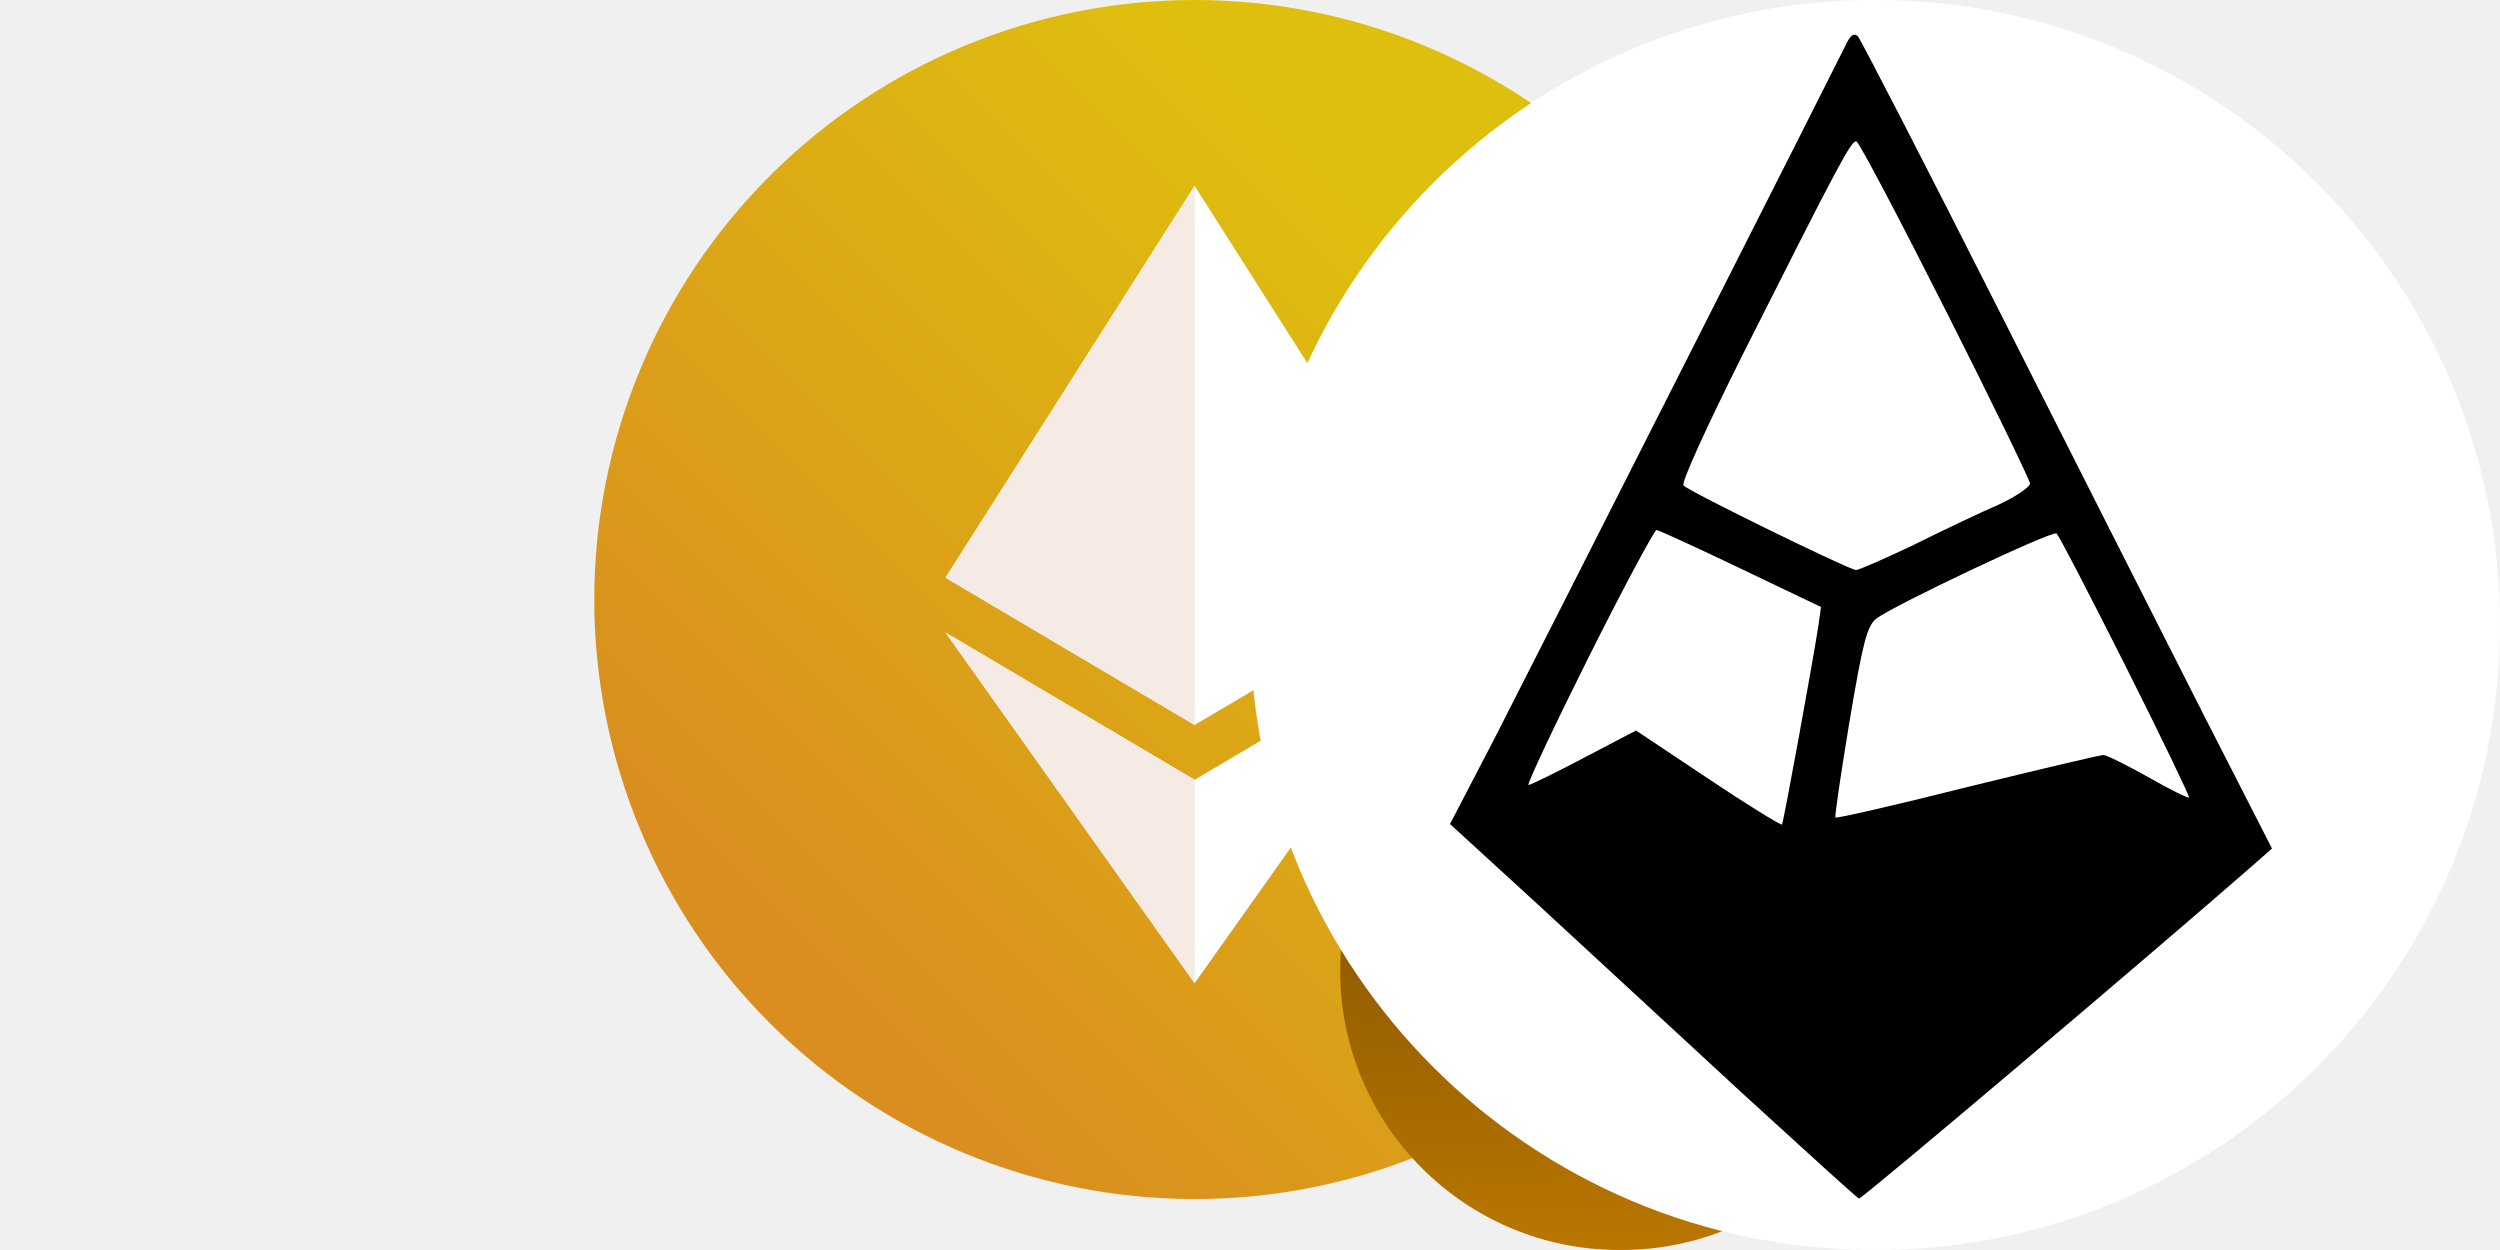
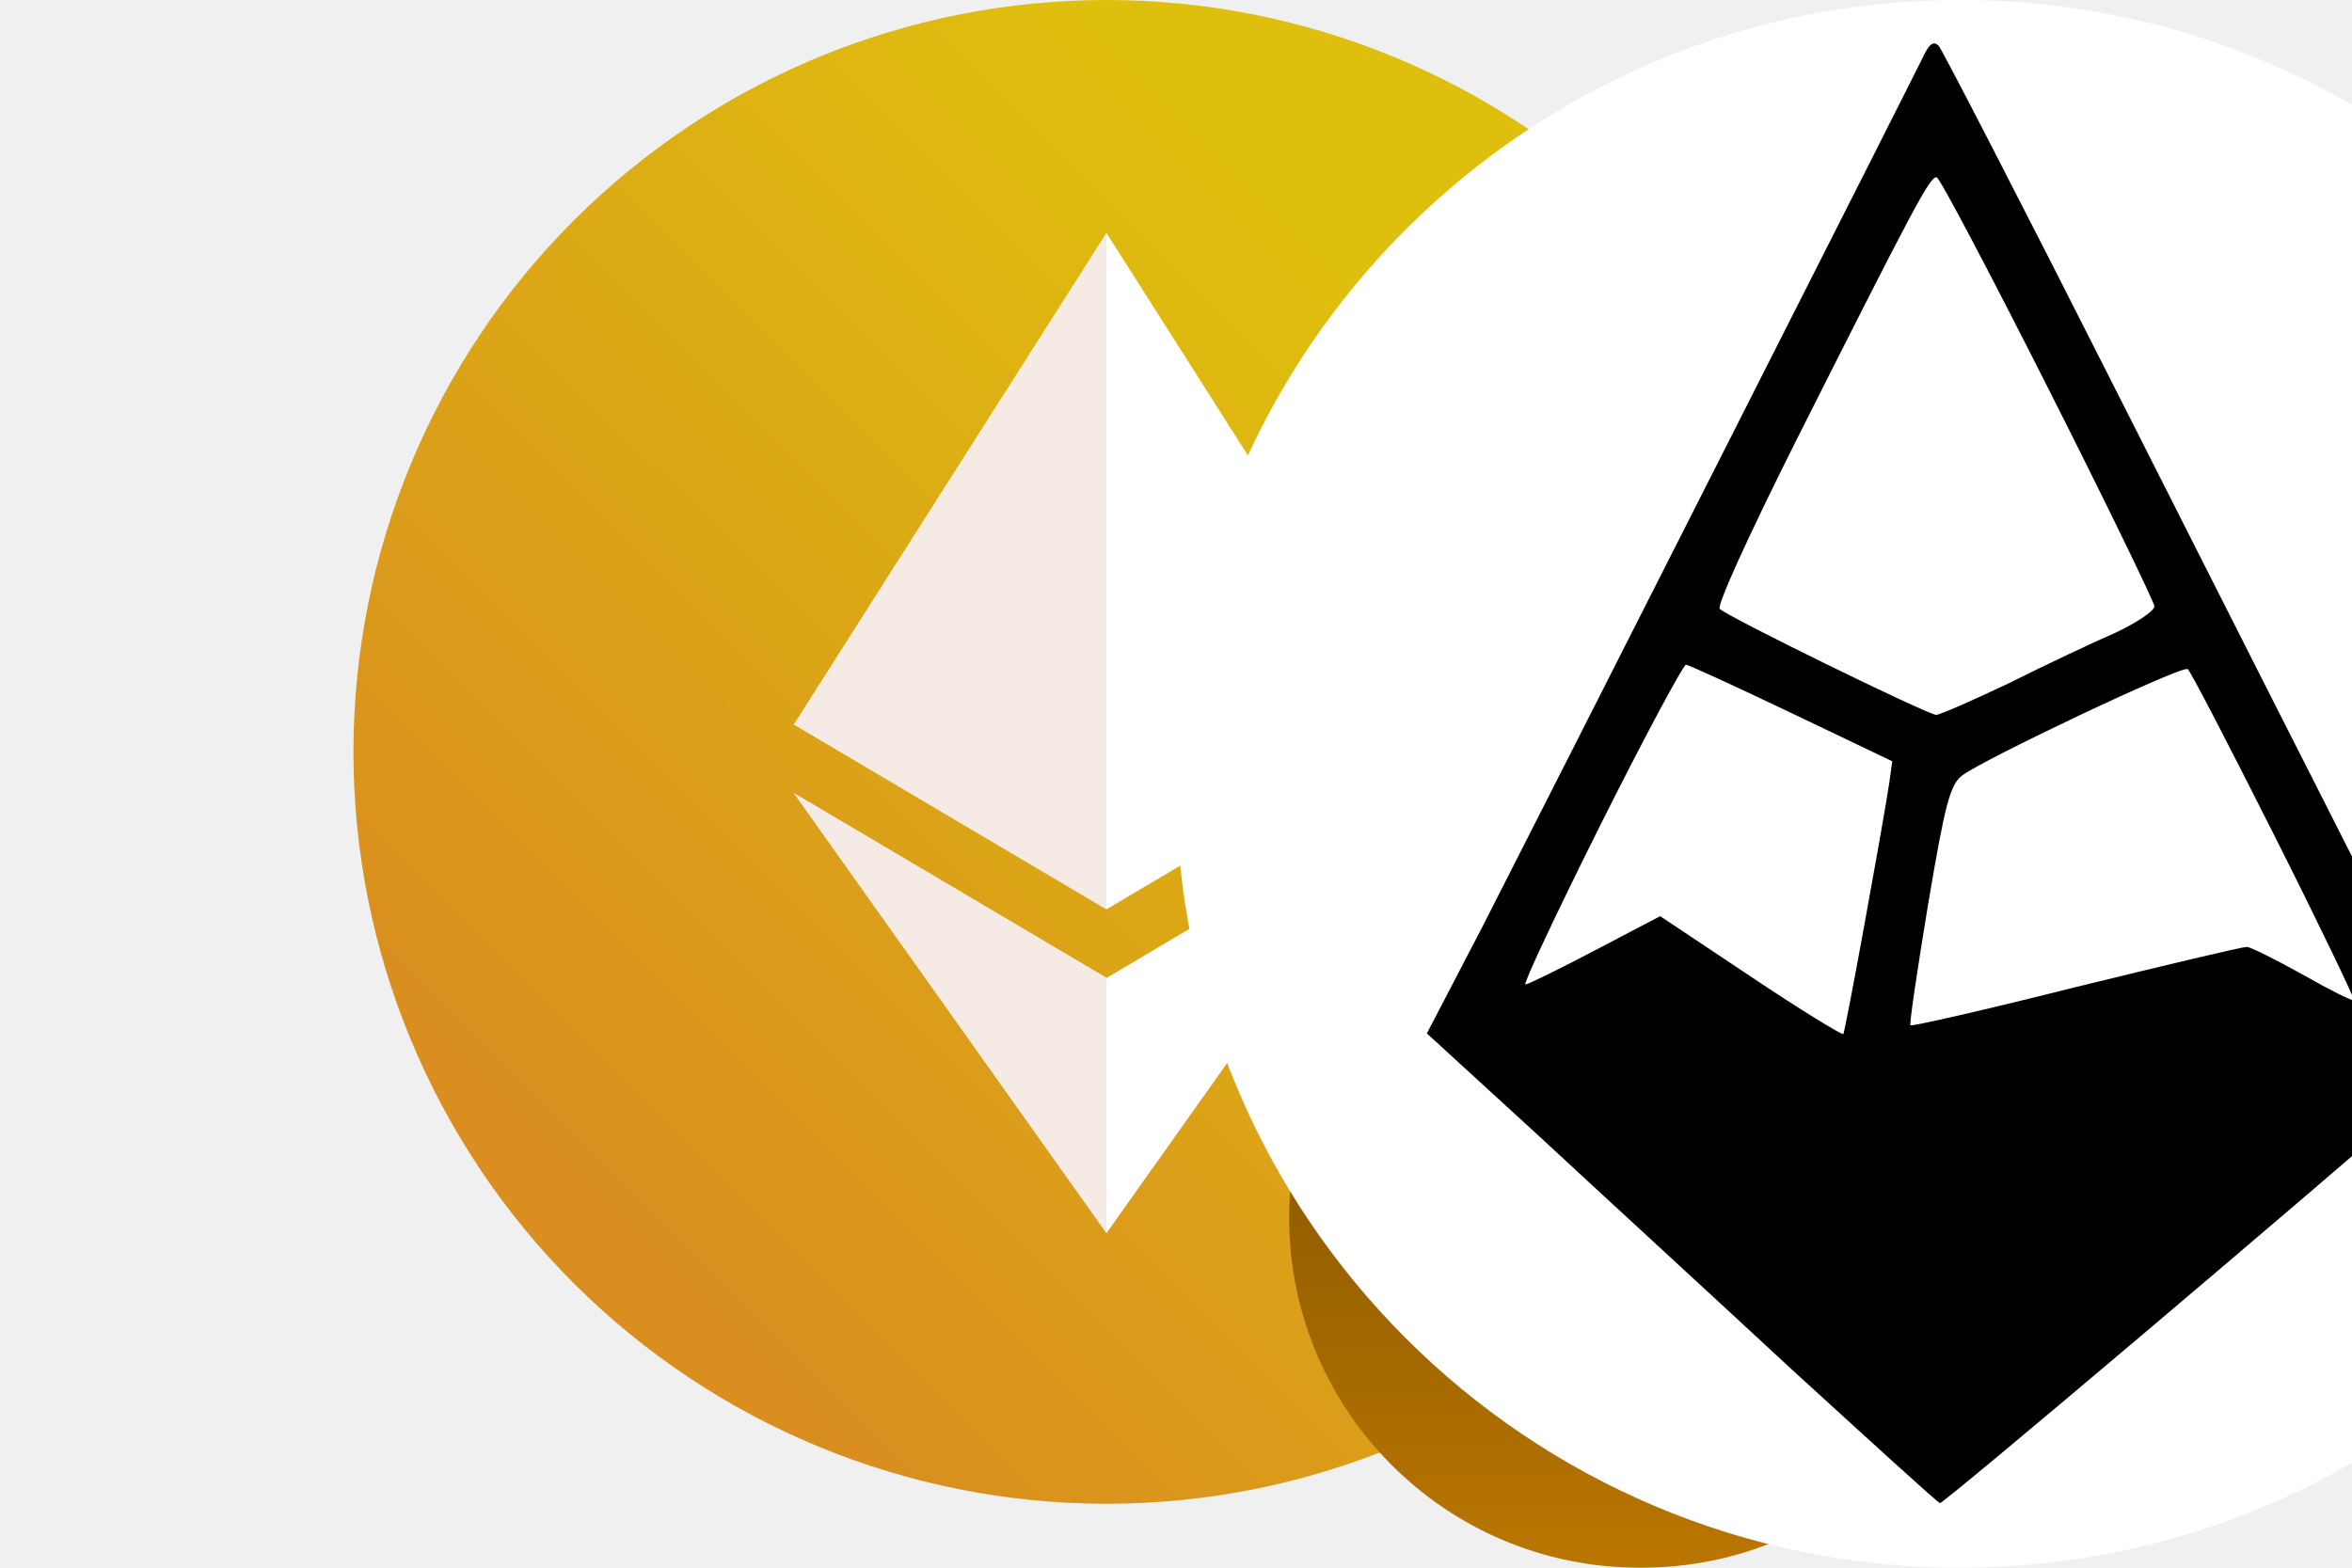
- <svg xmlns="http://www.w3.org/2000/svg" viewBox="0 0 256 128">
+ <svg xmlns="http://www.w3.org/2000/svg" viewBox="0 0 192 128">
  <svg viewBox="0 0 128 122">
    <path fill="url(#_beraeth-gradient)" d="M58.593 117.025a58.63 58.63 0 0 0 41.431-17.138 58.47 58.47 0 0 0 17.161-41.374 58.47 58.47 0 0 0-17.161-41.375A58.63 58.63 0 0 0 58.593 0 58.63 58.63 0 0 0 17.16 17.138 58.47 58.47 0 0 0 0 58.513a58.47 58.47 0 0 0 17.161 41.374 58.63 58.63 0 0 0 41.432 17.138" />
    <path fill="#fff" d="m34.278 61.73 24.316 14.378 24.274-14.377-24.274 34.23z" />
    <path fill="#F5EBE4" d="m34.278 61.73 24.316 14.378v19.853z" />
    <path fill="#fff" d="M58.594 70.759 34.278 56.38l24.316-38.24L82.91 56.38z" />
    <path fill="#F5EBE4" d="M58.594 70.759 34.278 56.38l24.316-38.24z" />
    <path fill="url(#_beraeth)" d="M100.233 67.515h-.17c-15.054 0-27.259 12.197-27.259 27.242S85.01 122 100.063 122h.17c15.055 0 27.259-12.197 27.259-27.243s-12.204-27.242-27.259-27.242" />
    <path fill="#fff" d="M110.775 92.564a3 3 0 0 1-.093-.4 6 6 0 0 0-.135-.588c.591-.894 3.414-5.553.202-8.544-3.566-3.32-7.731 1.031-7.731 1.031l.013.02c-1.873-.569-3.903-.635-5.878-.02-.024-.025-4.176-4.34-7.73-1.03-3.556 3.31.283 8.666.303 8.694a3 3 0 0 0-.095.385c-.385 2.292-3.004 3-3.004 6.991 0 3.993 2.74 7.276 8.332 7.276h2.294c.01.015.955 1.353 2.895 1.352 1.801-.002 2.99-1.34 3-1.352h2.19c5.591 0 8.331-3.206 8.331-7.276 0-3.717-2.271-4.587-2.894-6.54" />
    <defs>
      <linearGradient id="_beraeth-gradient" x1="117.185" x2=".16" y1="0" y2="117.185" gradientUnits="userSpaceOnUse">
        <stop offset=".265" stop-color="#DFBF0E" />
        <stop offset=".82" stop-color="#D98E1F" />
      </linearGradient>
      <linearGradient id="_beraeth" x1="100.148" x2="100.148" y1="67.515" y2="122" gradientUnits="userSpaceOnUse">
        <stop stop-color="#714800" />
        <stop offset="1" stop-color="#BA7600" />
      </linearGradient>
    </defs>
  </svg>
  <svg x="64" viewBox="0 0 128 128">
    <circle cx="64" cy="64" r="64" fill="#FFF" />
    <path d="M60.928 4.762c-1.434 2.918-31.283 61.85-35.891 70.86l-4.557 8.756 9.114 8.345c4.966 4.608 14.336 13.21 20.736 19.149 6.45 5.888 11.827 10.803 12.032 10.854.256.103 29.9-24.985 40.55-34.304l1.741-1.536-6.963-13.619C93.9 65.792 84.48 47.207 76.8 32 69.12 16.794 62.566 4.096 62.26 3.738c-.41-.41-.769-.205-1.332 1.024m10.291 26.982c4.762 9.42 8.653 17.46 8.653 17.766 0 .359-1.434 1.332-3.174 2.15-1.792.769-5.684 2.612-8.653 4.097-3.021 1.433-5.683 2.611-5.99 2.611-.666 0-16.999-7.987-17.665-8.653-.256-.256 2.253-5.785 6.196-13.67 9.676-19.2 11.008-21.76 11.52-21.555.256.05 4.352 7.833 9.113 17.254m-20.992 26.47 8.243 3.943L58.214 64c-.614 3.994-3.584 20.224-3.737 20.429-.103.102-3.533-1.997-7.578-4.71l-7.373-4.916-5.273 2.765c-2.919 1.536-5.53 2.816-5.735 2.816-.204 0 2.56-5.888 6.144-13.056s6.759-13.056 6.964-13.056c.204 0 4.096 1.792 8.601 3.942m39.424 9.984c3.687 7.322 6.605 13.415 6.503 13.466-.103.102-1.946-.82-4.199-2.1-2.201-1.228-4.25-2.252-4.557-2.252-.358 0-6.604 1.485-13.926 3.277-7.322 1.843-13.363 3.225-13.517 3.123-.102-.102.563-4.557 1.434-9.83 1.382-8.192 1.792-9.78 2.765-10.548 1.638-1.28 17.92-9.01 18.432-8.704.204.103 3.379 6.247 7.065 13.568" />
  </svg>
</svg>
